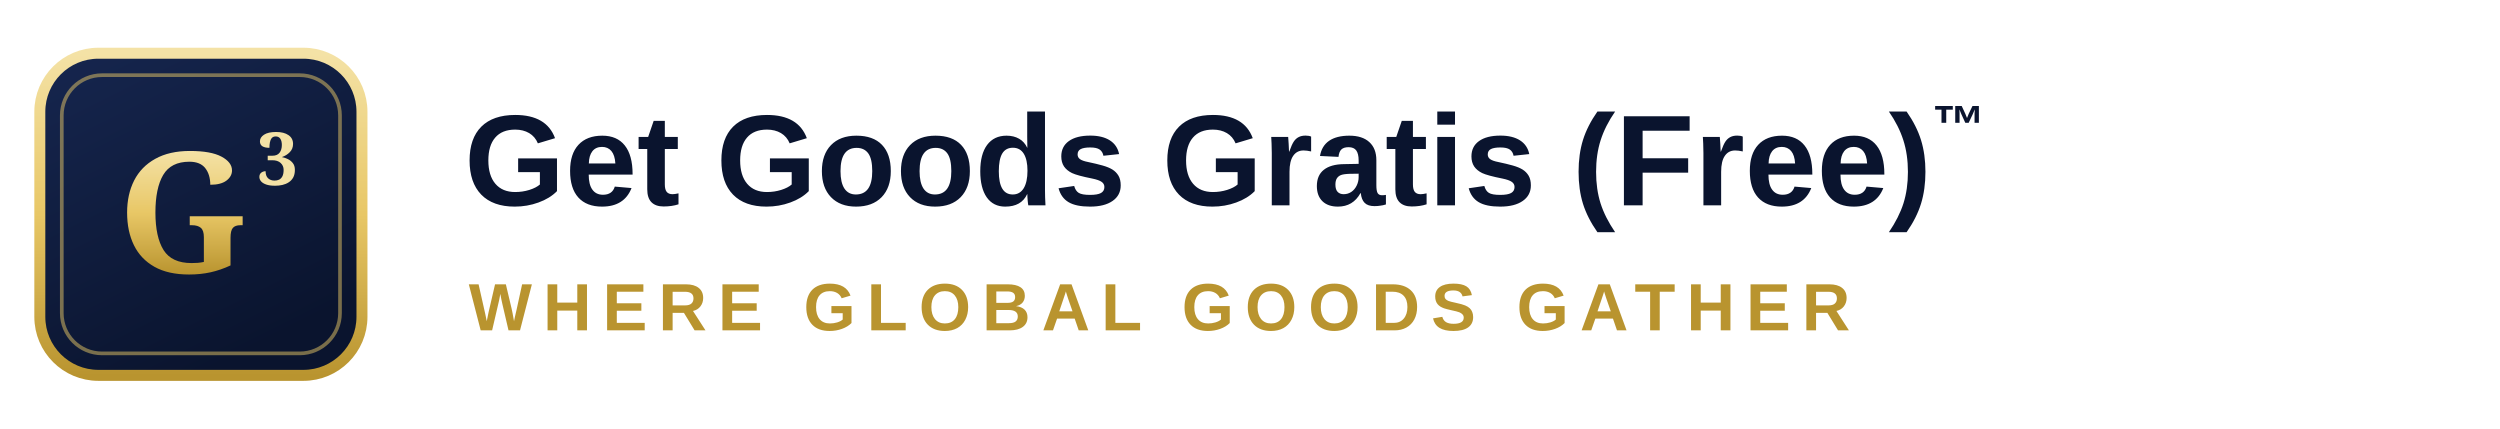
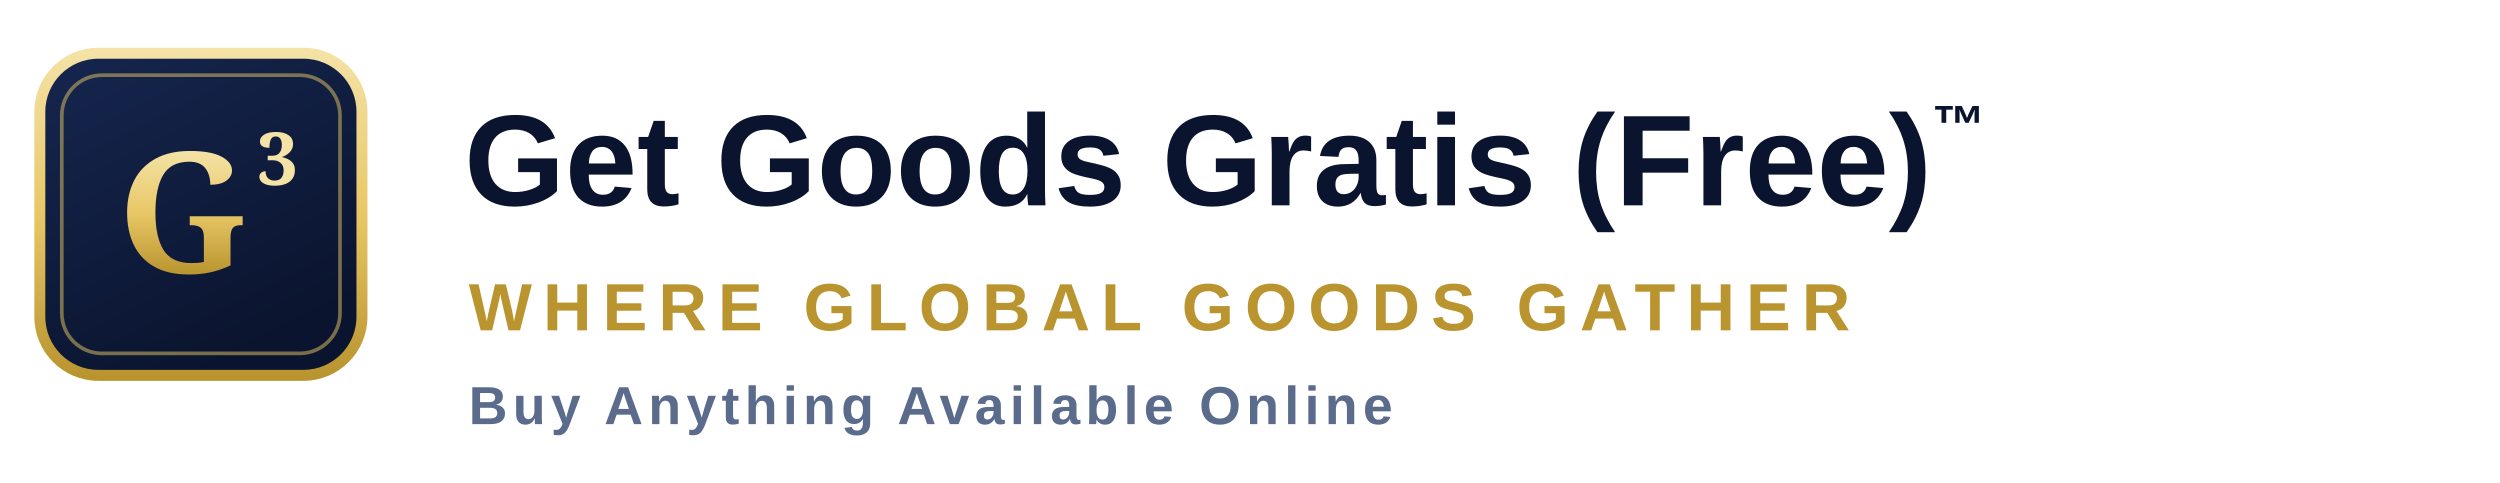
- <svg xmlns="http://www.w3.org/2000/svg" width="560" height="96" viewBox="0 0 560 96" font-family="Arial, Helvetica, sans-serif">
+ <svg xmlns="http://www.w3.org/2000/svg" width="560" height="108" viewBox="0 0 560 108" font-family="Arial, Helvetica, sans-serif">
  <defs>
    <linearGradient id="nA" x1="0" y1="0" x2="0.5" y2="1">
      <stop offset="0" stop-color="#16264f" />
      <stop offset="1" stop-color="#0a142e" />
    </linearGradient>
    <linearGradient id="gdA" x1="0" y1="0" x2="0" y2="1">
      <stop offset="0" stop-color="#f4e2a6" />
      <stop offset="0.5" stop-color="#e8c766" />
      <stop offset="1" stop-color="#b9942f" />
    </linearGradient>
  </defs>
  <g transform="translate(4,7) scale(0.82)">
    <rect x="6" y="6" width="88" height="88" rx="16" fill="url(#nA)" stroke="url(#gdA)" stroke-width="3" />
    <rect x="12" y="12" width="76" height="76" rx="11" fill="none" stroke="#e8c766" stroke-width="1" opacity="0.5" />
    <text x="45" y="66" text-anchor="middle" font-family="Georgia, serif" font-weight="700" font-size="46" fill="url(#gdA)">G</text>
    <text x="71" y="42" text-anchor="middle" font-family="Georgia, serif" font-weight="700" font-size="20" fill="#f4e2a6">3</text>
  </g>
  <text x="104" y="46" font-size="29" font-weight="800" fill="#0a142e">Get Goods Gratis (Free)<tspan font-size="12" dy="-14" fill="#0a142e">™</tspan>
  </text>
  <text x="105" y="74" font-size="15" font-weight="700" letter-spacing="2.5" fill="#b9942f">WHERE GLOBAL GOODS GATHER</text>
+   <text x="105" y="95" font-size="12" font-weight="600" letter-spacing="1.2" fill="#5a6b8c">Buy Anything Available Online</text>
</svg>
